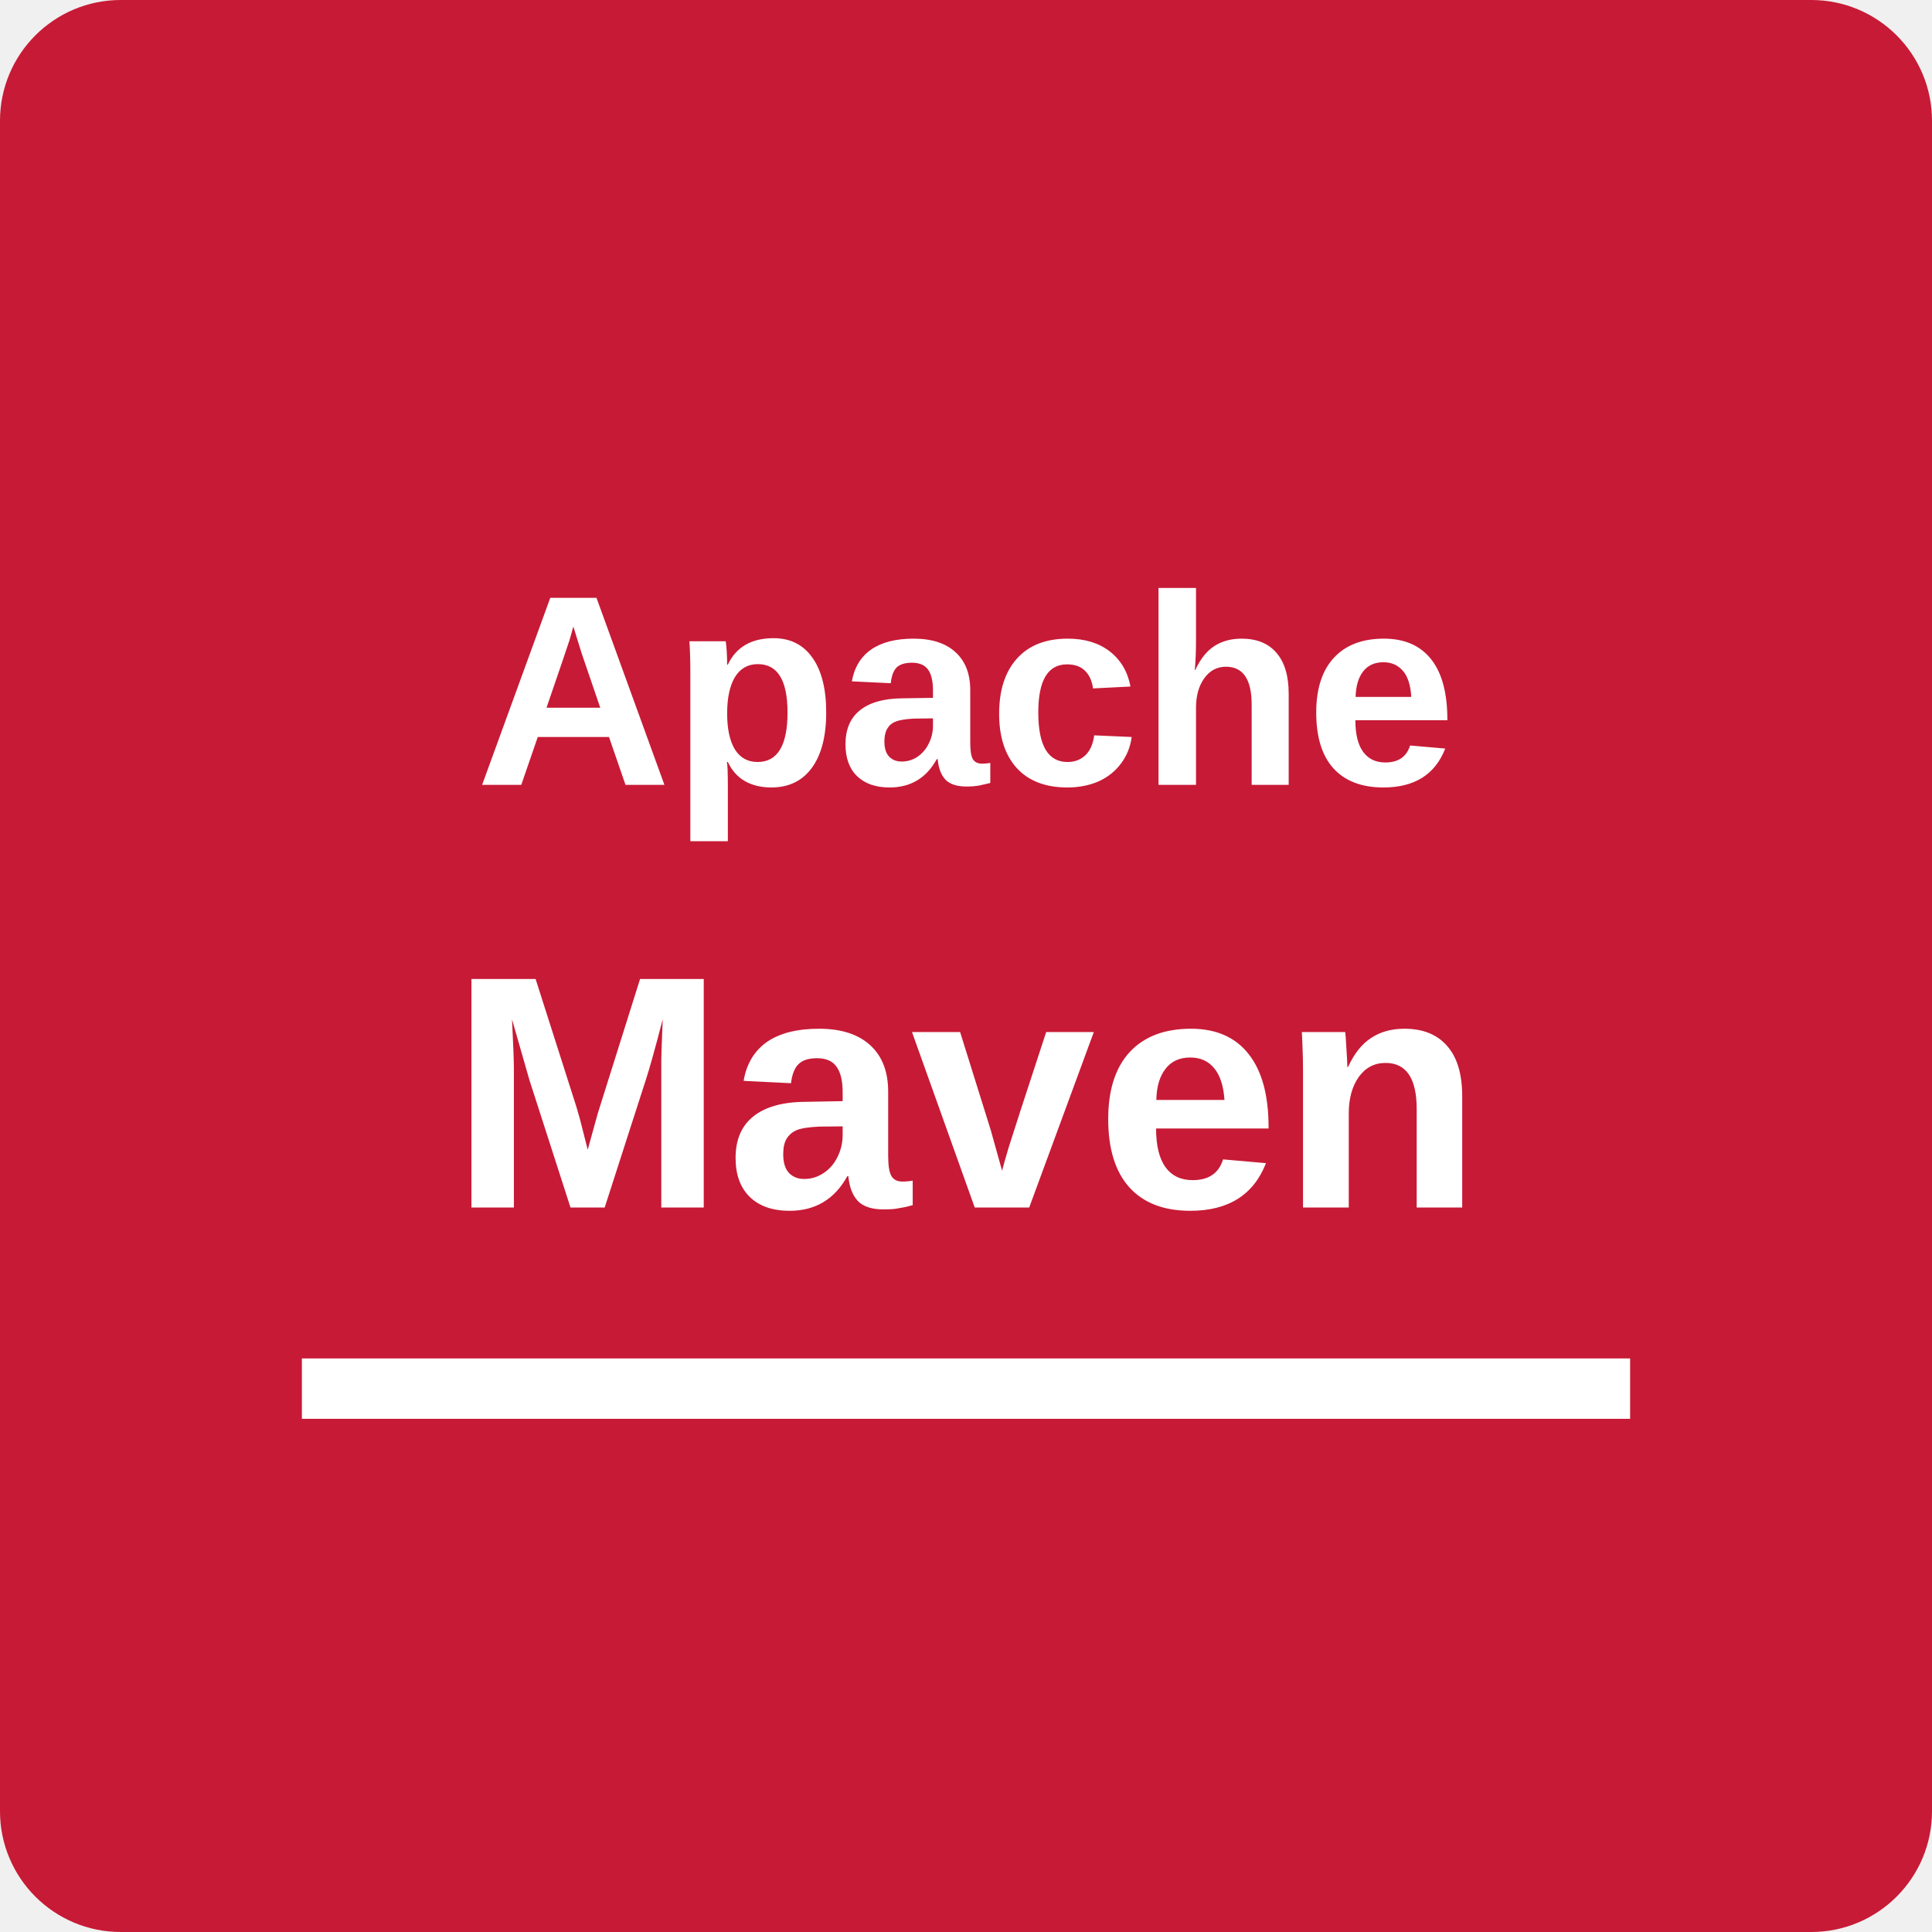
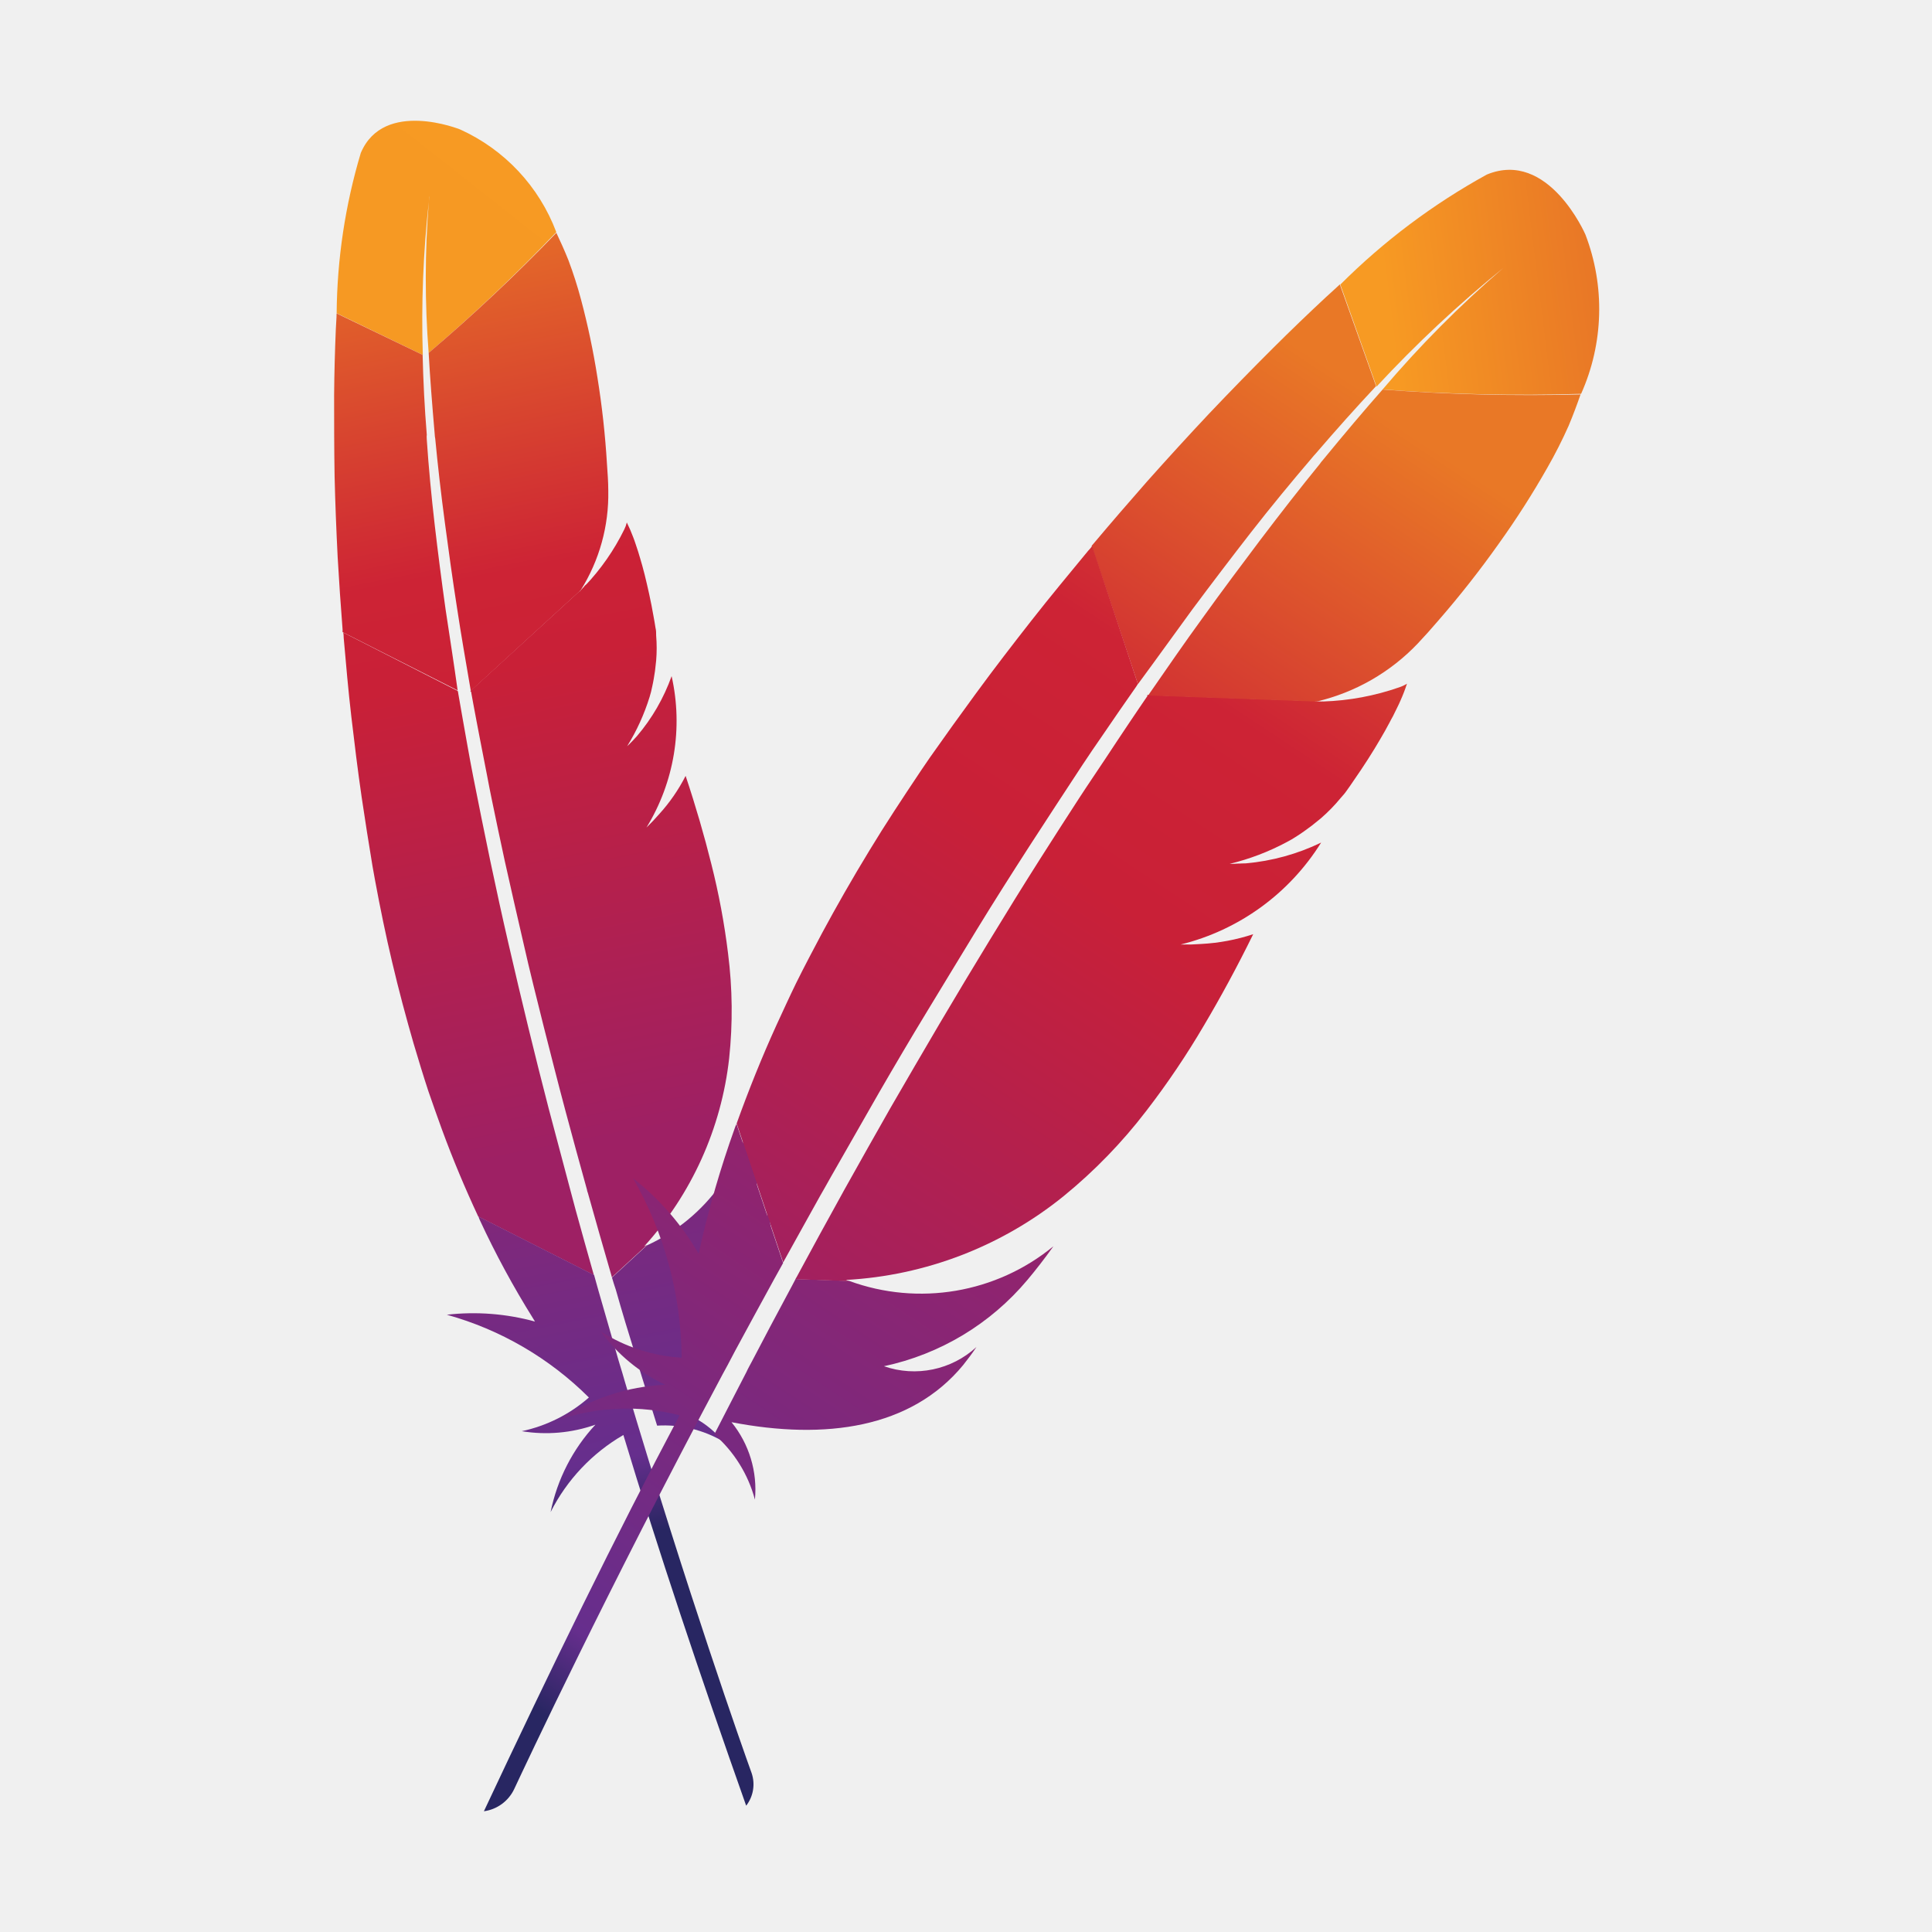
- <svg xmlns="http://www.w3.org/2000/svg" viewBox="0 0 128 128">
-   <rect width="128" height="128" rx="8" fill="#C71A36" />
-   <text x="64" y="52" text-anchor="middle" fill="#fff" font-size="18" font-family="Arial" font-weight="bold">Apache</text>
-   <text x="64" y="80" text-anchor="middle" fill="#fff" font-size="22" font-family="Arial" font-weight="bold">Maven</text>
-   <path fill="#fff" d="M20 90h88v4H20z" />
+ <svg xmlns="http://www.w3.org/2000/svg" xmlns:xlink="http://www.w3.org/1999/xlink" viewBox="0 0 32 32" fill="#000000">
+   <g id="SVGRepo_bgCarrier" stroke-width="0" />
+   <g id="SVGRepo_tracerCarrier" stroke-linecap="round" stroke-linejoin="round" />
+   <g id="SVGRepo_iconCarrier">
+     <defs>
+       <linearGradient id="a" x1="-7274.8" y1="2082.507" x2="-7243.872" y2="2046.343" gradientTransform="matrix(-0.023, -0.116, -0.116, 0.023, 79.68, -889.484)" gradientUnits="userSpaceOnUse">
+         <stop offset="0" stop-color="#f69923" />
+         <stop offset="0.312" stop-color="#f79a23" />
+         <stop offset="0.838" stop-color="#e97826" />
+       </linearGradient>
+       <linearGradient id="b" x1="-7503.689" y1="2086.595" x2="-7283.036" y2="2086.595" gradientTransform="matrix(-0.023, -0.116, -0.116, 0.023, 79.68, -889.484)" gradientUnits="userSpaceOnUse">
+         <stop offset="0.323" stop-color="#9e2064" />
+         <stop offset="0.63" stop-color="#c92037" />
+         <stop offset="0.751" stop-color="#cd2335" />
+         <stop offset="1" stop-color="#e97826" />
+       </linearGradient>
+       <linearGradient id="c" x1="-7477.053" y1="2064.42" x2="-7345.566" y2="2064.42" gradientTransform="matrix(-0.023, -0.116, -0.116, 0.023, 79.68, -889.484)" gradientUnits="userSpaceOnUse">
+         <stop offset="0" stop-color="#282662" />
+         <stop offset="0.095" stop-color="#662e8d" />
+         <stop offset="0.788" stop-color="#9f2064" />
+         <stop offset="0.949" stop-color="#cd2032" />
+       </linearGradient>
+       <linearGradient id="d" x1="-7491.296" y1="2088.633" x2="-7270.643" y2="2088.633" xlink:href="#b" />
+       <linearGradient id="e" x1="-7475.203" y1="2085.61" x2="-7359.244" y2="2085.61" xlink:href="#c" />
+       <linearGradient id="f" x1="-7491.296" y1="2065.799" x2="-7270.643" y2="2065.799" xlink:href="#b" />
+       <linearGradient id="g" x1="-7504.984" y1="2066.905" x2="-7284.331" y2="2066.905" xlink:href="#b" />
+       <linearGradient id="h" x1="-7491.296" y1="2058.959" x2="-7270.643" y2="2058.959" xlink:href="#b" />
+       <linearGradient id="i" x1="-7491.296" y1="2059.762" x2="-7270.643" y2="2059.762" xlink:href="#b" />
+       <linearGradient id="j" x1="-8307.632" y1="2040.008" x2="-8276.704" y2="2003.844" gradientTransform="matrix(0.074, -0.112, -0.112, -0.074, 864.083, -775.51)" xlink:href="#a" />
+       <linearGradient id="k" x1="-8536.521" y1="2044.096" x2="-8315.868" y2="2044.096" gradientTransform="matrix(0.074, -0.112, -0.112, -0.074, 864.083, -775.51)" xlink:href="#b" />
+       <linearGradient id="l" x1="-8509.885" y1="2021.921" x2="-8378.397" y2="2021.921" gradientTransform="matrix(0.074, -0.112, -0.112, -0.074, 864.083, -775.51)" xlink:href="#c" />
+       <linearGradient id="m" x1="-8524.128" y1="2046.134" x2="-8303.475" y2="2046.134" gradientTransform="matrix(0.074, -0.112, -0.112, -0.074, 864.083, -775.51)" xlink:href="#b" />
+       <linearGradient id="n" x1="-8508.035" y1="2043.111" x2="-8392.076" y2="2043.111" gradientTransform="matrix(0.074, -0.112, -0.112, -0.074, 864.083, -775.51)" xlink:href="#c" />
+       <linearGradient id="o" x1="-8524.128" y1="2023.3" x2="-8303.475" y2="2023.3" gradientTransform="matrix(0.074, -0.112, -0.112, -0.074, 864.083, -775.51)" xlink:href="#b" />
+       <linearGradient id="p" x1="-8537.816" y1="2024.407" x2="-8317.163" y2="2024.407" gradientTransform="matrix(0.074, -0.112, -0.112, -0.074, 864.083, -775.51)" xlink:href="#b" />
+       <linearGradient id="q" x1="-8524.128" y1="2016.46" x2="-8303.475" y2="2016.46" gradientTransform="matrix(0.074, -0.112, -0.112, -0.074, 864.083, -775.51)" xlink:href="#b" />
+       <linearGradient id="r" x1="-8524.128" y1="2017.263" x2="-8303.475" y2="2017.263" gradientTransform="matrix(0.074, -0.112, -0.112, -0.074, 864.083, -775.51)" xlink:href="#b" />
+     </defs>
+     <path d="M5.976,2.533a9.539,9.539,0,0,0-.4,2.655l1.427.691a17.928,17.928,0,0,1,.1-2.541c.005-.058.011-.092.011-.092,0,.031-.009.061-.011.092A15.939,15.939,0,0,0,7.1,5.845a27.79,27.79,0,0,0,2.114-2A3.041,3.041,0,0,0,7.621,2.144S6.357,1.634,5.976,2.533Z" style="fill:url(#a)" />
+     <path d="M9.688,9.722A.018.018,0,0,0,9.7,9.709l-.08.071c0,.007-.009.013-.01.019Z" style="fill:none" />
+     <path d="M10.562,12.19c-.038.046-.083.091-.128.136C10.478,12.282,10.523,12.236,10.562,12.19Z" style="fill:none" />
+     <path d="M9.741,19.776c0-.021-.014-.044-.018-.065-.122-.445-.24-.876-.355-1.3-.125-.474-.244-.939-.359-1.391-.118-.473-.231-.937-.336-1.384-.112-.472-.215-.925-.311-1.366-.077-.359-.152-.707-.221-1.047-.024-.115-.045-.225-.066-.336-.042-.222-.086-.436-.126-.647s-.073-.386-.109-.575c-.011-.064-.022-.128-.034-.186L7.8,11.444l-.069.062-.142-.07c0,.015.005.032.01.047.047.285.1.573.152.863.03.164.063.332.093.5.088.465.181.926.282,1.393s.2.94.308,1.4.214.914.324,1.368.222.9.338,1.346c.119.466.24.925.365,1.374.026.1.055.206.085.3.1.366.2.721.3,1.073l.229.115.076-.068a.069.069,0,0,0-.009-.029C9.993,20.668,9.865,20.215,9.741,19.776Z" style="fill:none" />
+     <path d="M10.924,13.495c-.067.073-.136.142-.206.211h0c.036-.033.073-.072.107-.108A1.212,1.212,0,0,0,10.924,13.495Z" style="fill:#be202e" />
+     <path d="M10.924,13.495c-.067.073-.136.142-.206.211h0c.036-.033.073-.072.107-.108A1.212,1.212,0,0,0,10.924,13.495Z" style="fill:#be202e;opacity:0.35;isolation:isolate" />
+     <path d="M10.4,12.356h0c.012-.009.021-.021.032-.03.045-.045.09-.09.128-.136-.05.055-.107.108-.161.166Z" style="fill:#be202e" />
+     <path d="M10.4,12.356h0c.012-.009.021-.021.032-.03.045-.045.09-.09.128-.136-.05.055-.107.108-.161.166Z" style="fill:#be202e;opacity:0.35;isolation:isolate" />
+     <path d="M7.38,10.092q-.1-.712-.18-1.4c-.055-.477-.1-.945-.131-1.408,0-.028-.005-.056,0-.081C7.032,6.751,7.01,6.31,7,5.878L5.575,5.191c0,.086-.01.175-.013.269-.014.341-.025.7-.028,1.085,0,.43,0,.878.008,1.347.01.432.028.882.051,1.34.023.392.049.788.081,1.192,0,.017,0,.028,0,.046l1.906.965C7.517,10.984,7.447,10.536,7.38,10.092Z" style="fill:url(#b)" />
+     <path d="M10.2,21.362c.1.356.212.723.328,1.095,0,0,0,.011,0,.015.016.054.029.105.049.157.076.251.149.474.307.984a1.927,1.927,0,0,1,1.094.262,1.563,1.563,0,0,0-1.041-.566,3.349,3.349,0,0,0,1.827-2.977c-.012-.106-.026-.216-.047-.326a1.347,1.347,0,0,1-.766,1.152l0,0,0,0a3.766,3.766,0,0,0,.61-2.373c-.015-.193-.04-.4-.075-.619a3.056,3.056,0,0,1-1.772,2.462l-.578.532C10.157,21.227,10.175,21.293,10.2,21.362Z" style="fill:url(#c)" />
+     <path d="M9.453,19.735c-.121-.452-.242-.911-.365-1.374-.116-.444-.227-.892-.338-1.346s-.218-.911-.324-1.368-.21-.934-.308-1.4-.19-.931-.282-1.393c-.033-.168-.063-.332-.093-.5-.053-.286-.1-.574-.152-.863,0-.015-.005-.032-.01-.047l-1.895-.967a.679.679,0,0,1,.007.091c.038.429.075.865.126,1.3s.106.89.172,1.341c.056.38.116.757.179,1.138.013.075.028.154.041.228.087.471.181.926.282,1.351.113.482.235.934.357,1.356.082.276.163.542.246.794.072.212.15.425.225.635.181.493.382.971.6,1.438l1.915.97c-.1-.352-.2-.71-.3-1.073C9.508,19.941,9.482,19.84,9.453,19.735Z" style="fill:url(#d)" />
+     <path d="M7.947,20.208a14.86,14.86,0,0,0,.881,1.627c.011.016.022.038.033.054a3.864,3.864,0,0,0-1.46-.113,5.37,5.37,0,0,1,2.353,1.371,2.468,2.468,0,0,1-1.112.558,2.46,2.46,0,0,0,1.22-.108,3,3,0,0,0-.742,1.447,3.084,3.084,0,0,1,1.205-1.276c.575,1.906,1.267,3.972,2.034,6.14a.577.577,0,0,0,.09-.541c-.141-.389-1.054-2.968-2.095-6.468-.03-.1-.056-.2-.089-.3-.009-.029-.016-.054-.025-.084q-.16-.55-.326-1.132c-.024-.09-.05-.174-.074-.265l0,0-1.915-.97A.357.357,0,0,0,7.947,20.208Z" style="fill:url(#e)" />
+     <path d="M7.806,11.476c.011.064.023.121.034.186.037.19.07.382.109.575.04.211.084.426.126.647.021.111.042.222.066.336.069.34.144.688.221,1.047.1.441.2.894.311,1.366.1.446.218.911.336,1.384.115.451.231.913.359,1.391.112.423.233.858.355,1.3,0,.021.014.044.018.065.123.439.252.892.386,1.353a.069.069,0,0,0,.009.029l.578-.532c-.015,0-.026.013-.045.021a5.547,5.547,0,0,0,1.408-3.114,7.47,7.47,0,0,0-.018-1.737,11.925,11.925,0,0,0-.278-1.486c-.114-.458-.254-.944-.425-1.456a2.891,2.891,0,0,1-.441.637l-.1.11c-.033.037-.07.069-.107.108h0a3.377,3.377,0,0,0,.416-2.507,3.176,3.176,0,0,1-.572.991c-.038.046-.083.091-.128.136-.012.009-.021.021-.036.033h0a3.52,3.52,0,0,0,.371-.814,1.509,1.509,0,0,0,.043-.17c.02-.087.034-.175.047-.263.005-.058.014-.112.019-.171a2.461,2.461,0,0,0,0-.413c0-.046,0-.087-.011-.13-.011-.064-.019-.124-.031-.182-.046-.267-.1-.5-.149-.7-.026-.1-.05-.192-.076-.275-.012-.033-.018-.065-.03-.1-.031-.091-.056-.175-.084-.245a2.452,2.452,0,0,0-.105-.242h0a.532.532,0,0,1-.042.115,3.749,3.749,0,0,1-.65.934l.533-.487L9.687,9.7a.018.018,0,0,0-.009.013A1.082,1.082,0,0,0,9.6,9.8c0-.007.009-.013.01-.019L7.79,11.446C7.805,11.459,7.807,11.469,7.806,11.476Z" style="fill:url(#f)" />
+     <path d="M7.1,5.845c.022.4.057.848.1,1.344a.485.485,0,0,0,.009.078c.041.433.094.9.162,1.409.058.439.122.9.2,1.4.065.433.145.886.227,1.367l1.82-1.667a2.987,2.987,0,0,0,.457-1.647c0-.143-.011-.293-.022-.447A14.324,14.324,0,0,0,9.895,6.25a12.46,12.46,0,0,0-.271-1.287,6.825,6.825,0,0,0-.209-.653c-.065-.163-.133-.312-.2-.454A28.8,28.8,0,0,1,7.1,5.845Z" style="fill:url(#g)" />
+     <path d="M10.827,13.6c-.033.037-.07.069-.107.108h0A1.391,1.391,0,0,1,10.827,13.6Z" style="fill:#be202e" />
+     <path d="M10.827,13.6c-.033.037-.07.069-.107.108h0A1.391,1.391,0,0,1,10.827,13.6Z" style="fill:#be202e;opacity:0.35;isolation:isolate" />
+     <path d="M10.827,13.6c-.033.037-.07.069-.107.108h0A1.391,1.391,0,0,1,10.827,13.6Z" style="fill:url(#h)" />
+     <path d="M10.4,12.359c.012-.009.021-.021.036-.033-.012.009-.021.021-.036.033Z" style="fill:#be202e" />
+     <path d="M10.4,12.359c.012-.009.021-.021.036-.033-.012.009-.021.021-.036.033Z" style="fill:#be202e;opacity:0.35;isolation:isolate" />
+     <path d="M10.4,12.359c.012-.009.021-.021.036-.033-.012.009-.021.021-.036.033Z" style="fill:url(#i)" />
+     <path d="M24.627,2.891A10.789,10.789,0,0,0,22.2,4.713l.6,1.69a20.278,20.278,0,0,1,2.1-1.965c.051-.042.082-.066.082-.066-.026.024-.056.042-.082.066a18.028,18.028,0,0,0-2,2.013,31.432,31.432,0,0,0,3.288.072,3.44,3.44,0,0,0,.071-2.639S25.647,2.47,24.627,2.891Z" style="fill:url(#j)" />
+     <path d="M21.9,11.627a.02.02,0,0,0,.017,0l-.121-.007c-.006,0-.017,0-.023.008Z" style="fill:none" />
+     <path d="M20.645,14.308c-.068.007-.14.007-.212.008C20.506,14.315,20.578,14.315,20.645,14.308Z" style="fill:none" />
+     <path d="M13.958,19.763c.014-.02.023-.046.037-.067.255-.456.5-.9.75-1.331.276-.481.55-.95.816-1.4.28-.474.559-.938.829-1.381.285-.468.561-.915.835-1.346.223-.35.439-.689.654-1.018.072-.111.143-.217.214-.323.142-.212.278-.419.413-.621.127-.186.248-.368.369-.55.042-.06.084-.121.12-.176l.021-.03-.1,0-.058-.169c-.008.015-.021.03-.029.046-.189.266-.378.538-.563.815-.106.156-.213.318-.325.479-.3.444-.591.889-.879,1.346s-.584.918-.867,1.375-.554.905-.826,1.359-.537.9-.8,1.352c-.274.47-.542.935-.8,1.4-.059.1-.119.21-.173.313-.21.374-.413.738-.611,1.1l.093.274.116.006a.078.078,0,0,0,.016-.031C13.452,20.681,13.709,20.214,13.958,19.763Z" style="fill:none" />
+     <path d="M19.9,15.646c-.112.006-.223.006-.334.006h0c.055,0,.116,0,.172,0A1.371,1.371,0,0,0,19.9,15.646Z" style="fill:#be202e" />
+     <path d="M19.9,15.646c-.112.006-.223.006-.334.006h0c.055,0,.116,0,.172,0A1.371,1.371,0,0,0,19.9,15.646Z" style="fill:#be202e;opacity:0.35;isolation:isolate" />
+     <path d="M20.384,14.314h0c.016,0,.033,0,.05,0,.072,0,.144,0,.212-.008-.084,0-.172,0-.261.006Z" style="fill:#be202e" />
+     <path d="M20.384,14.314h0c.016,0,.033,0,.05,0,.072,0,.144,0,.212-.008-.084,0-.172,0-.261.006Z" style="fill:#be202e;opacity:0.35;isolation:isolate" />
+     <path d="M19.751,10.091q.486-.652.968-1.272c.334-.428.672-.838,1.013-1.237.02-.025.041-.049.06-.069.334-.389.666-.761,1-1.117l-.6-1.685c-.071.067-.147.134-.224.205-.283.263-.579.547-.884.851-.344.343-.7.707-1.064,1.091-.335.356-.678.732-1.023,1.119-.293.334-.587.673-.882,1.024l-.034.039.767,2.291C19.153,10.918,19.452,10.5,19.751,10.091Z" style="fill:url(#k)" />
+     <path d="M13.063,21.4c-.2.37-.4.75-.605,1.142,0,.005-.007.01-.008.015-.03.057-.06.108-.085.165-.138.262-.256.5-.534,1.036a2.18,2.18,0,0,1,.673,1.08,1.768,1.768,0,0,0-.388-1.282c1.558.3,2.973.1,3.836-.945.075-.094.15-.194.221-.3a1.524,1.524,0,0,1-1.532.318h0A4.26,4.26,0,0,0,17.017,21.2c.141-.168.284-.352.431-.558a3.456,3.456,0,0,1-3.383.574l-.888-.031C13.139,21.261,13.1,21.328,13.063,21.4Z" style="fill:url(#l)" />
+     <path d="M13.758,19.5c.262-.461.529-.926.8-1.4.26-.45.525-.9.8-1.352s.549-.906.826-1.359.573-.919.867-1.375.587-.9.879-1.346c.107-.162.213-.318.325-.479.184-.272.374-.544.563-.815.008-.015.021-.03.029-.046l-.757-2.284a.768.768,0,0,1-.067.079c-.31.376-.626.756-.934,1.149s-.622.8-.927,1.217c-.257.35-.508.7-.76,1.058-.049.07-.1.146-.148.217-.3.449-.591.889-.847,1.312-.292.478-.554.939-.789,1.375-.153.288-.3.566-.433.835-.111.228-.217.461-.323.69-.246.54-.464,1.085-.661,1.633l.771,2.3c.2-.365.406-.728.611-1.1C13.638,19.71,13.7,19.608,13.758,19.5Z" style="fill:url(#m)" />
+     <path d="M12.17,18.686a16.808,16.808,0,0,0-.583,2.01c0,.022-.013.048-.016.07a4.37,4.37,0,0,0-1.086-1.251,6.074,6.074,0,0,1,.805,2.973,2.792,2.792,0,0,1-1.339-.435,2.782,2.782,0,0,0,1.068.883,3.4,3.4,0,0,0-1.747.575,3.488,3.488,0,0,1,1.984-.069C10.2,25.432,9.12,27.645,8.015,30a.652.652,0,0,0,.5-.364c.2-.426,1.51-3.226,3.453-6.872.054-.1.113-.205.168-.314.016-.031.03-.057.046-.087q.308-.57.637-1.17c.052-.092.1-.18.151-.272v-.005l-.771-2.3A.4.4,0,0,0,12.17,18.686Z" style="fill:url(#n)" />
+     <path d="M18.994,11.544c-.042.06-.078.116-.12.176-.121.182-.247.363-.369.55s-.271.409-.413.621c-.071.106-.142.212-.214.323-.215.329-.431.669-.654,1.018-.274.431-.55.878-.835,1.346-.27.443-.549.906-.829,1.381-.266.454-.539.919-.816,1.4-.246.43-.494.875-.75,1.331-.014.02-.023.046-.037.067-.249.451-.506.918-.765,1.4a.078.078,0,0,0-.016.031l.888.031c-.015-.008-.032-.01-.053-.019a6.274,6.274,0,0,0,3.607-1.389A8.449,8.449,0,0,0,18.986,18.4a13.487,13.487,0,0,0,.956-1.417c.272-.459.546-.962.815-1.51a3.269,3.269,0,0,1-.861.162l-.168.009c-.056,0-.111,0-.172,0h0a3.82,3.82,0,0,0,2.326-1.688,3.592,3.592,0,0,1-1.248.344c-.068.007-.14.007-.212.008-.016,0-.033,0-.055,0h0a3.981,3.981,0,0,0,.945-.36,1.707,1.707,0,0,0,.17-.1c.086-.054.166-.114.247-.174.051-.042.1-.08.151-.122a2.784,2.784,0,0,0,.326-.335c.034-.039.066-.073.094-.114.042-.06.083-.115.119-.171.175-.251.32-.48.439-.684.059-.1.112-.194.158-.282.016-.036.037-.067.054-.1.048-.1.094-.186.127-.264a2.773,2.773,0,0,0,.107-.278h0a.6.6,0,0,1-.125.059,4.24,4.24,0,0,1-1.265.236l.816.031-.816-.031a.02.02,0,0,0-.017,0,1.224,1.224,0,0,0-.128,0c.006,0,.017,0,.023-.008l-2.79-.1C19.007,11.529,19,11.539,18.994,11.544Z" style="fill:url(#o)" />
+     <path d="M22.9,6.452c-.3.339-.628.728-.986,1.164a.548.548,0,0,0-.055.07c-.311.381-.638.8-.989,1.263-.3.4-.62.824-.954,1.29-.292.4-.587.829-.9,1.281l2.79.1a3.379,3.379,0,0,0,1.677-.962c.111-.117.224-.244.338-.377A16.2,16.2,0,0,0,24.828,9a14.093,14.093,0,0,0,.8-1.251,7.72,7.72,0,0,0,.351-.691c.077-.183.141-.356.2-.525A32.58,32.58,0,0,1,22.9,6.452Z" style="fill:url(#p)" />
+     <path d="M19.738,15.655c-.056,0-.111,0-.172,0h0A1.573,1.573,0,0,1,19.738,15.655Z" style="fill:#be202e" />
+     <path d="M19.738,15.655c-.056,0-.111,0-.172,0h0A1.573,1.573,0,0,1,19.738,15.655Z" style="fill:#be202e;opacity:0.35;isolation:isolate" />
+     <path d="M19.738,15.655c-.056,0-.111,0-.172,0h0A1.573,1.573,0,0,1,19.738,15.655Z" style="fill:url(#q)" />
+     <path d="M20.378,14.313c.016,0,.033,0,.055,0-.016,0-.033,0-.055,0Z" style="fill:#be202e" />
+     <path d="M20.378,14.313c.016,0,.033,0,.055,0-.016,0-.033,0-.055,0Z" style="fill:#be202e;opacity:0.35;isolation:isolate" />
+     <path d="M20.378,14.313c.016,0,.033,0,.055,0-.016,0-.033,0-.055,0Z" style="fill:url(#r)" />
+   </g>
</svg>
